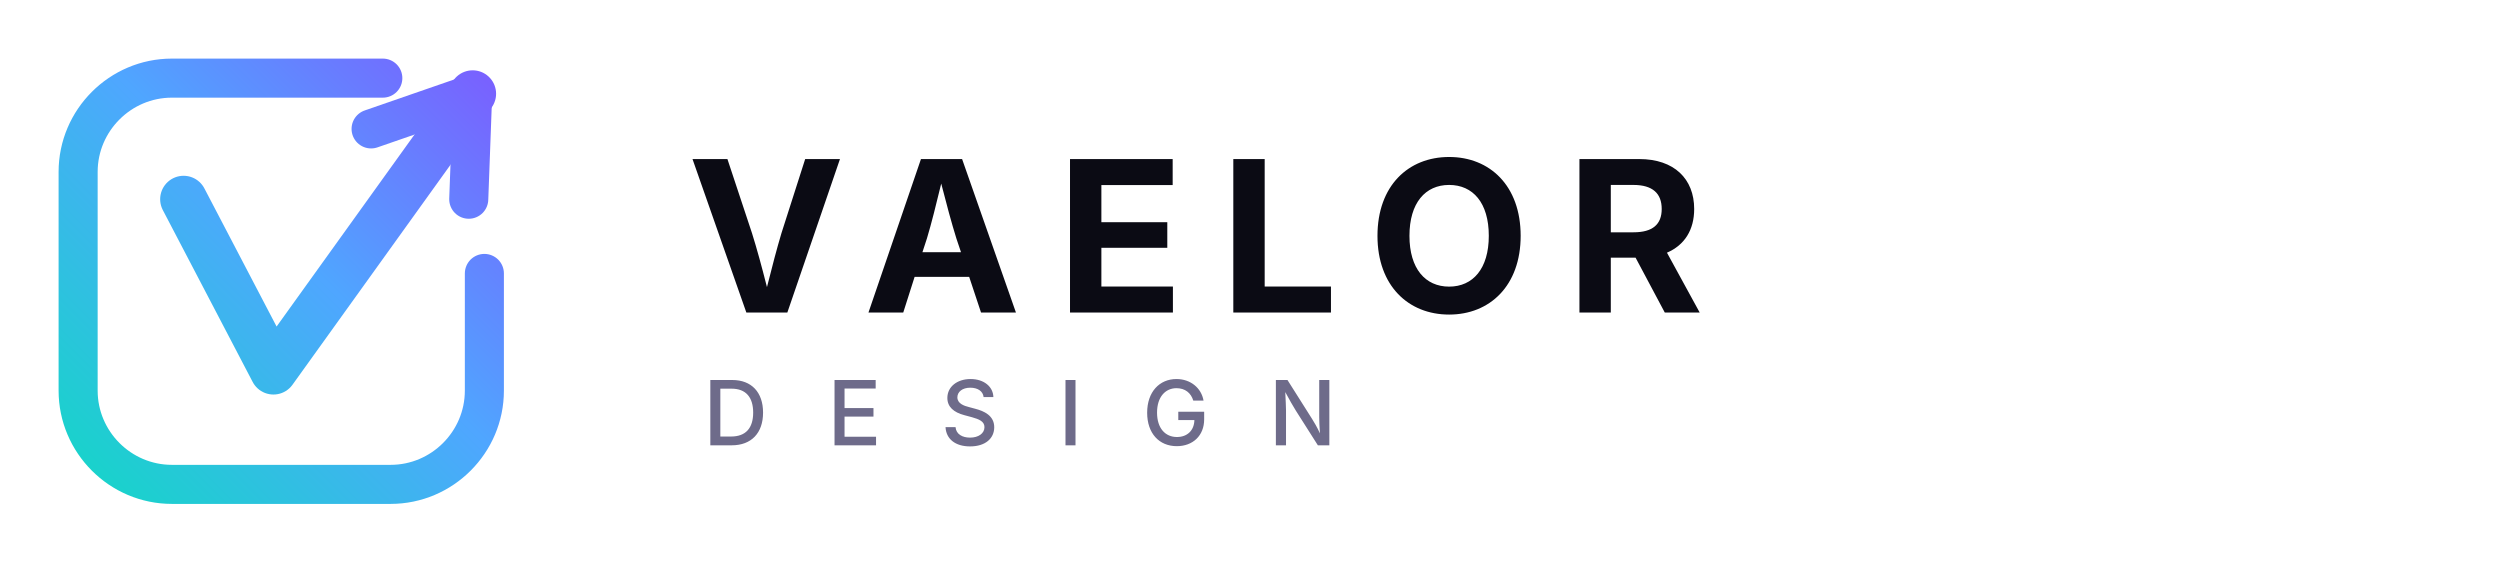
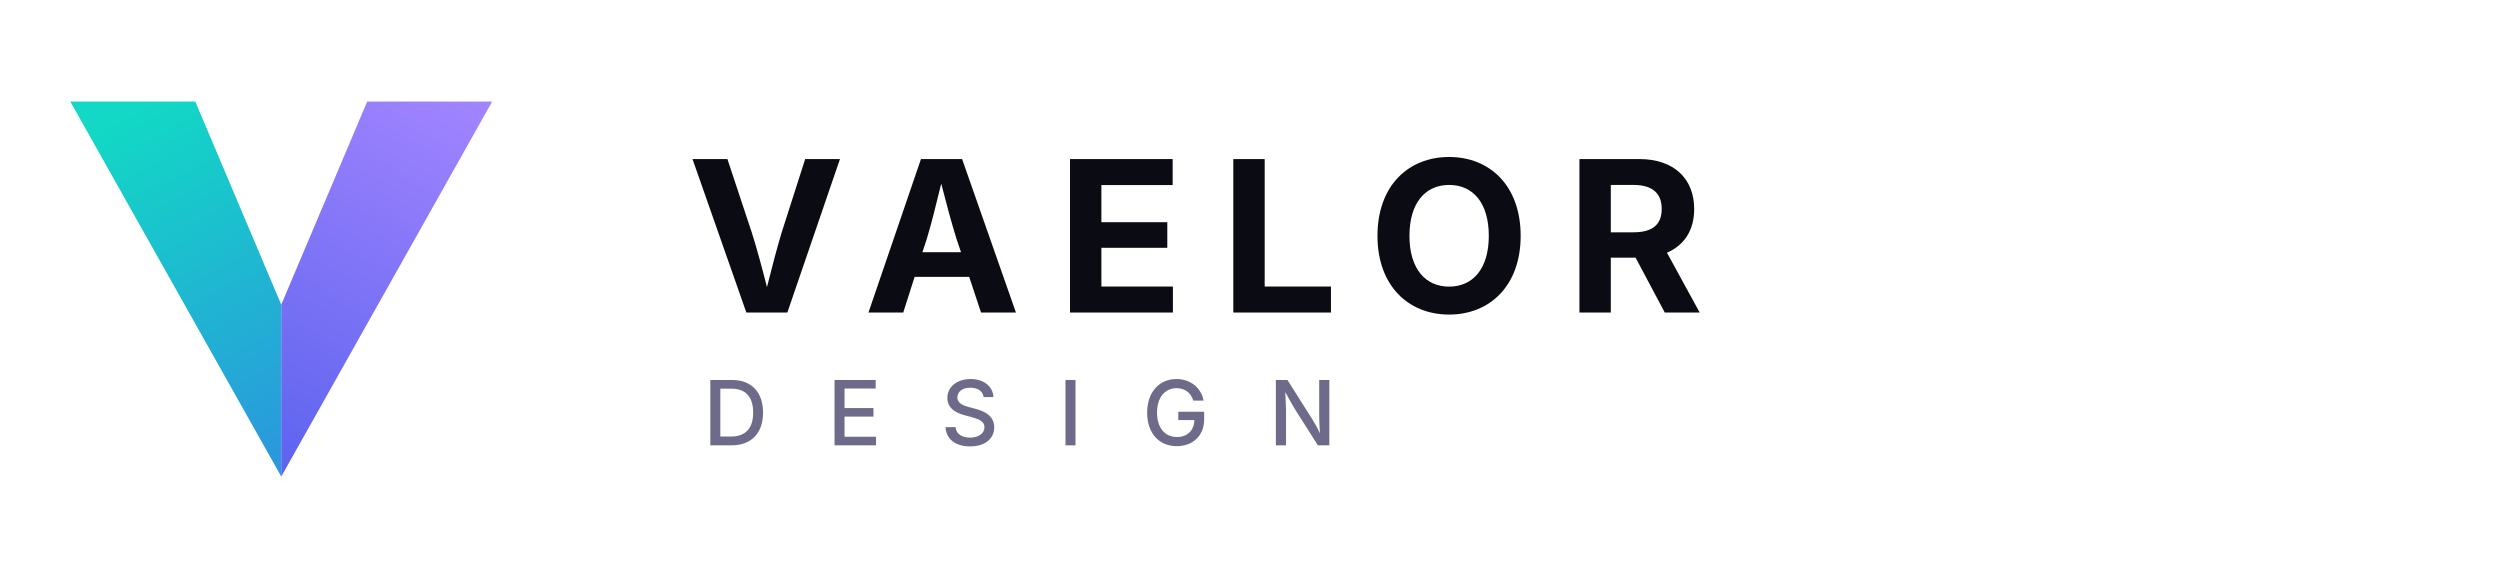
<svg xmlns="http://www.w3.org/2000/svg" viewBox="0 0 320 72" width="320" height="72" role="img" aria-label="Vaelor Design">
  <defs>
-     <linearGradient id="vdl-grad" x1="8" y1="64" x2="64" y2="8" gradientUnits="userSpaceOnUse">
+     <linearGradient id="vl-1" x1="10" y1="12" x2="36" y2="60" gradientUnits="userSpaceOnUse">
      <stop offset="0" stop-color="#12D8C5" />
-       <stop offset=".55" stop-color="#4FA6FF" />
-       <stop offset="1" stop-color="#7C5CFF" />
+       <stop offset="1" stop-color="#2E8FE0" />
+     </linearGradient>
+     <linearGradient id="vl-2" x1="62" y1="12" x2="36" y2="60" gradientUnits="userSpaceOnUse">
+       <stop offset="0" stop-color="#A184FF" />
+       <stop offset="1" stop-color="#5B63EE" />
    </linearGradient>
  </defs>
  <g transform="translate(4,4)">
-     <path d="M45 6H18C11.4 6 6 11.4 6 18v28c0 6.6 5.4 12 12 12h28c6.6 0 12-5.4 12-12V31" fill="none" stroke="url(#vdl-grad)" stroke-width="5" stroke-linecap="round" />
-     <path d="M19.5 21.5 31 43.5 56.5 8" fill="none" stroke="url(#vdl-grad)" stroke-width="6" stroke-linecap="round" stroke-linejoin="round" />
-     <path d="M43.5 12.5 56.5 8 56 21.5" fill="none" stroke="url(#vdl-grad)" stroke-width="5" stroke-linecap="round" stroke-linejoin="round" />
+     <path d="M5 9h16l11 26v22Z" fill="url(#vl-1)" />
+     <path d="M59 9H43L32 35v22Z" fill="url(#vl-2)" />
  </g>
  <text x="88" y="40" font-family="Sora, 'Segoe UI', Inter, Arial, sans-serif" font-size="27" font-weight="700" letter-spacing="4.5" fill="#0B0B14">VAELOR</text>
  <text x="90" y="57" font-family="Sora, 'Segoe UI', Inter, Arial, sans-serif" font-size="11.5" font-weight="500" letter-spacing="7.6" fill="#6E6B8A">DESIGN</text>
</svg>
